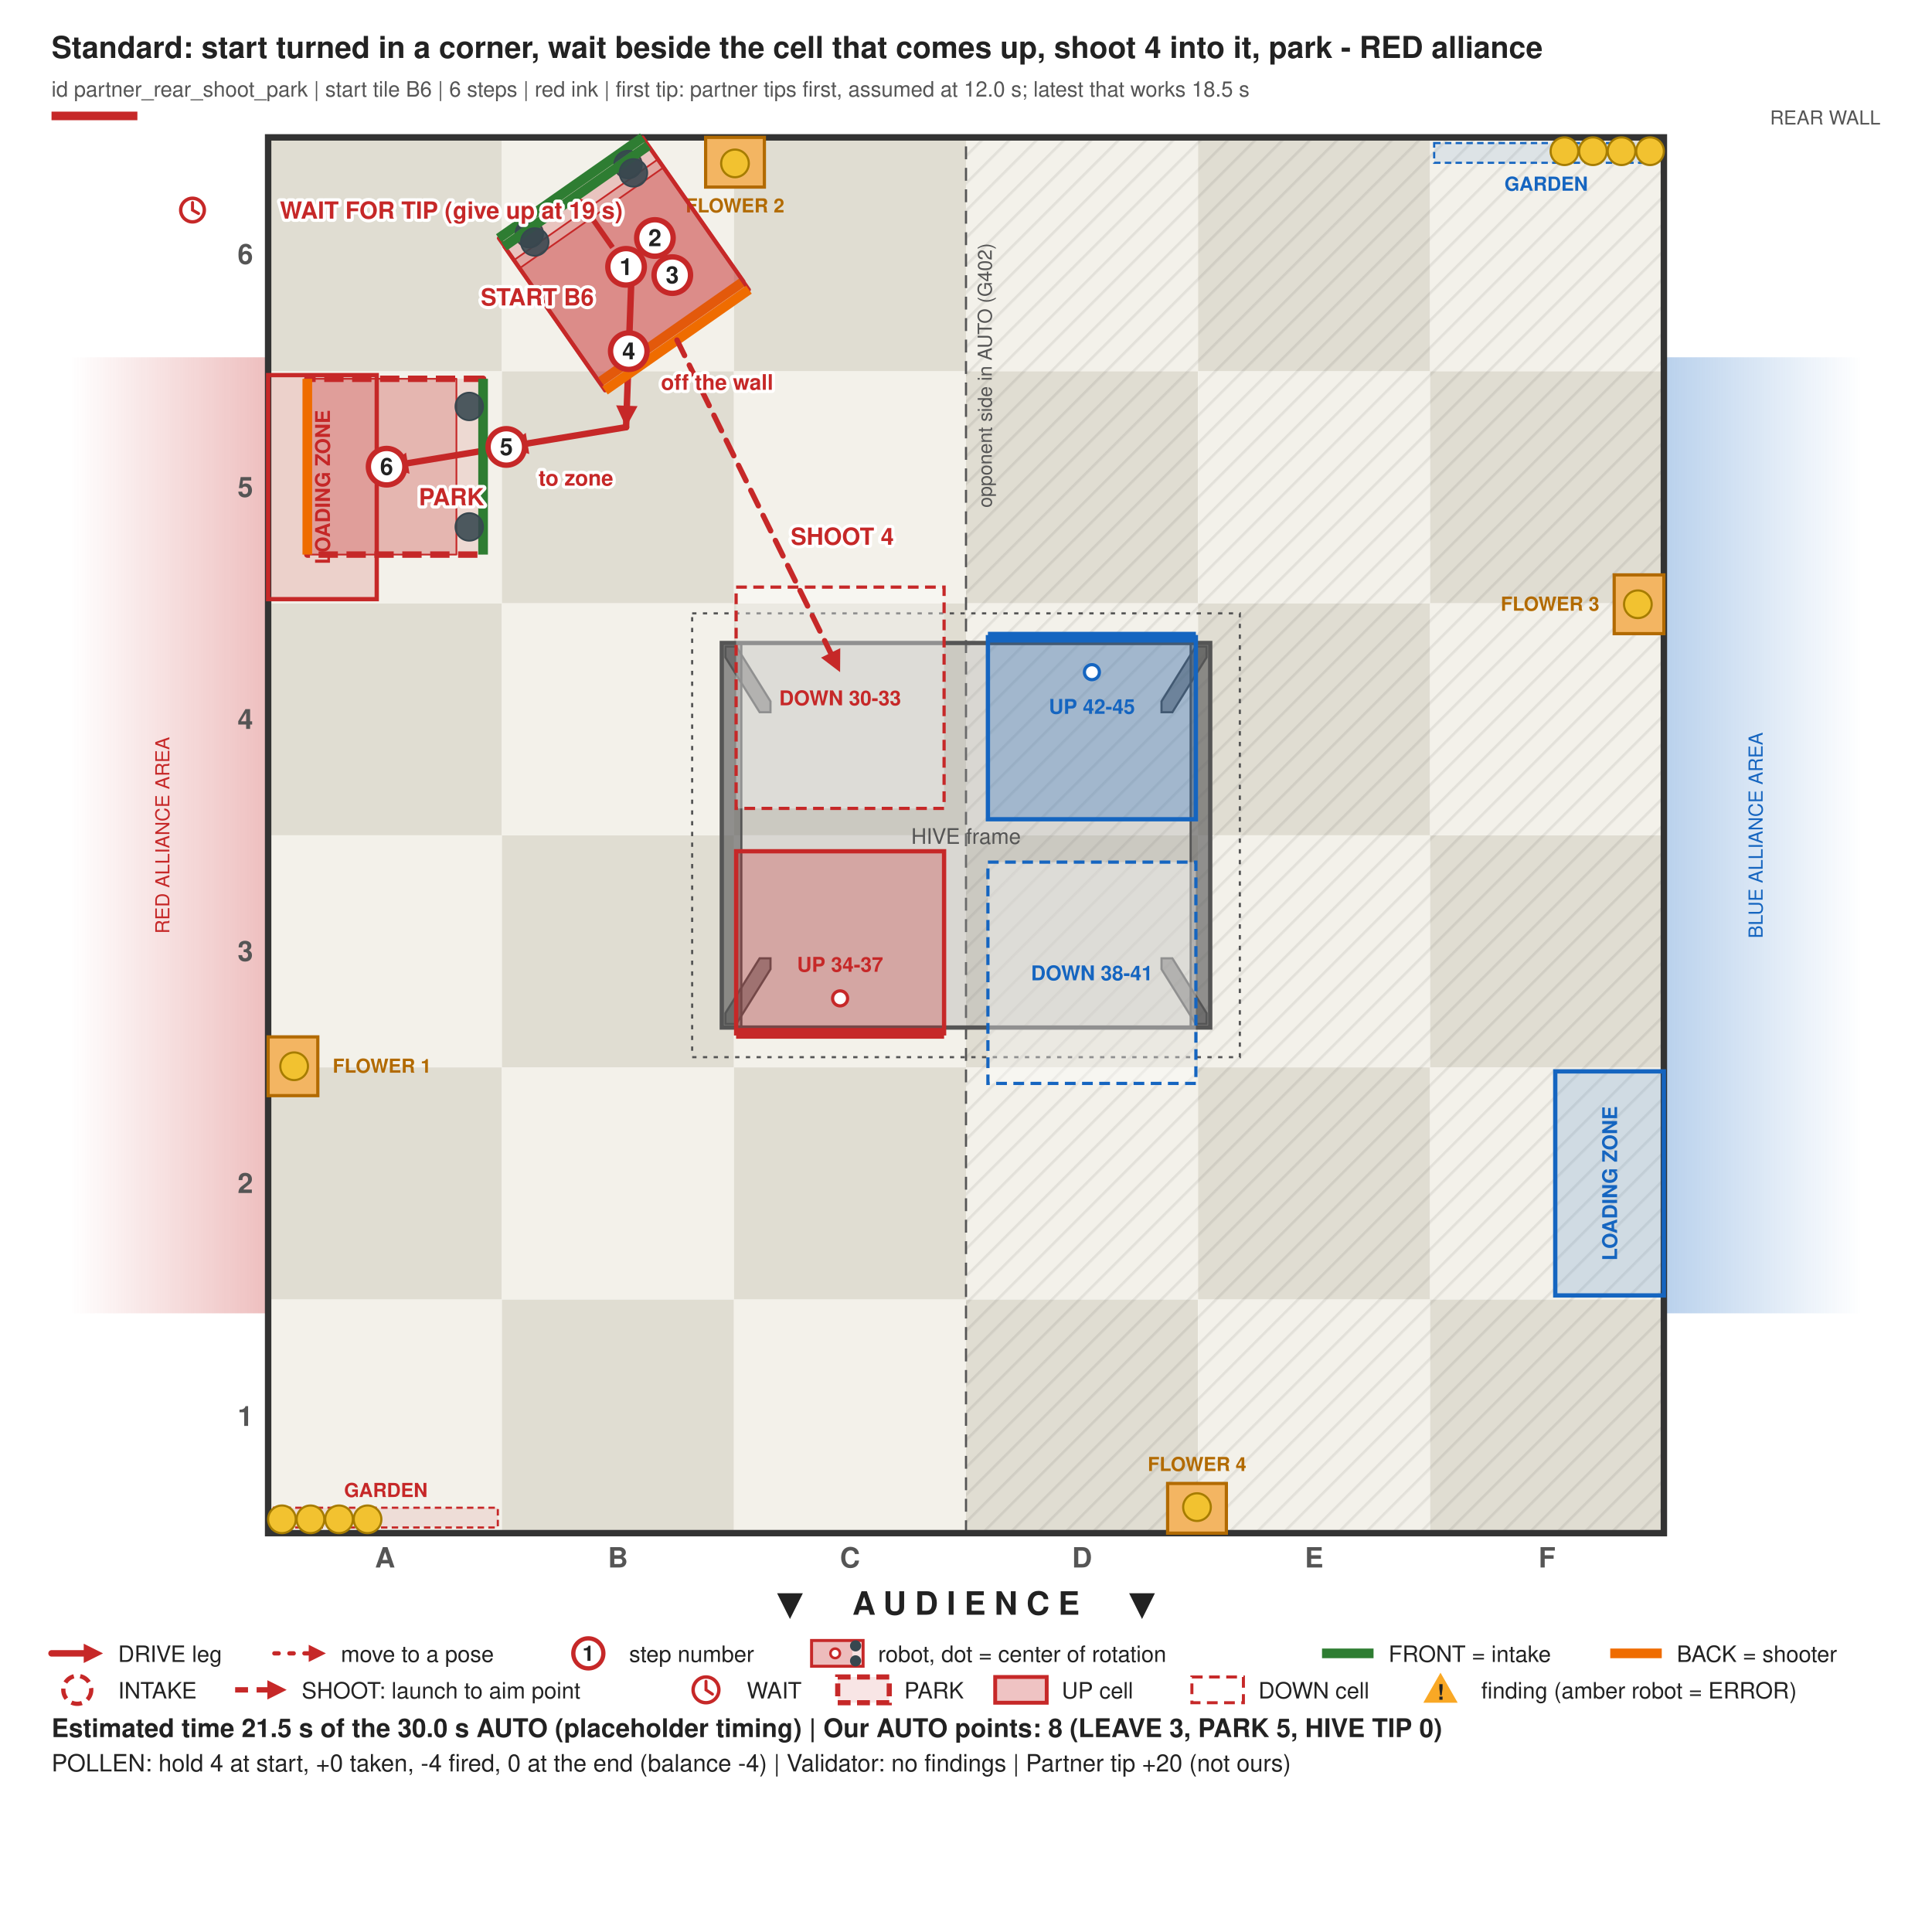
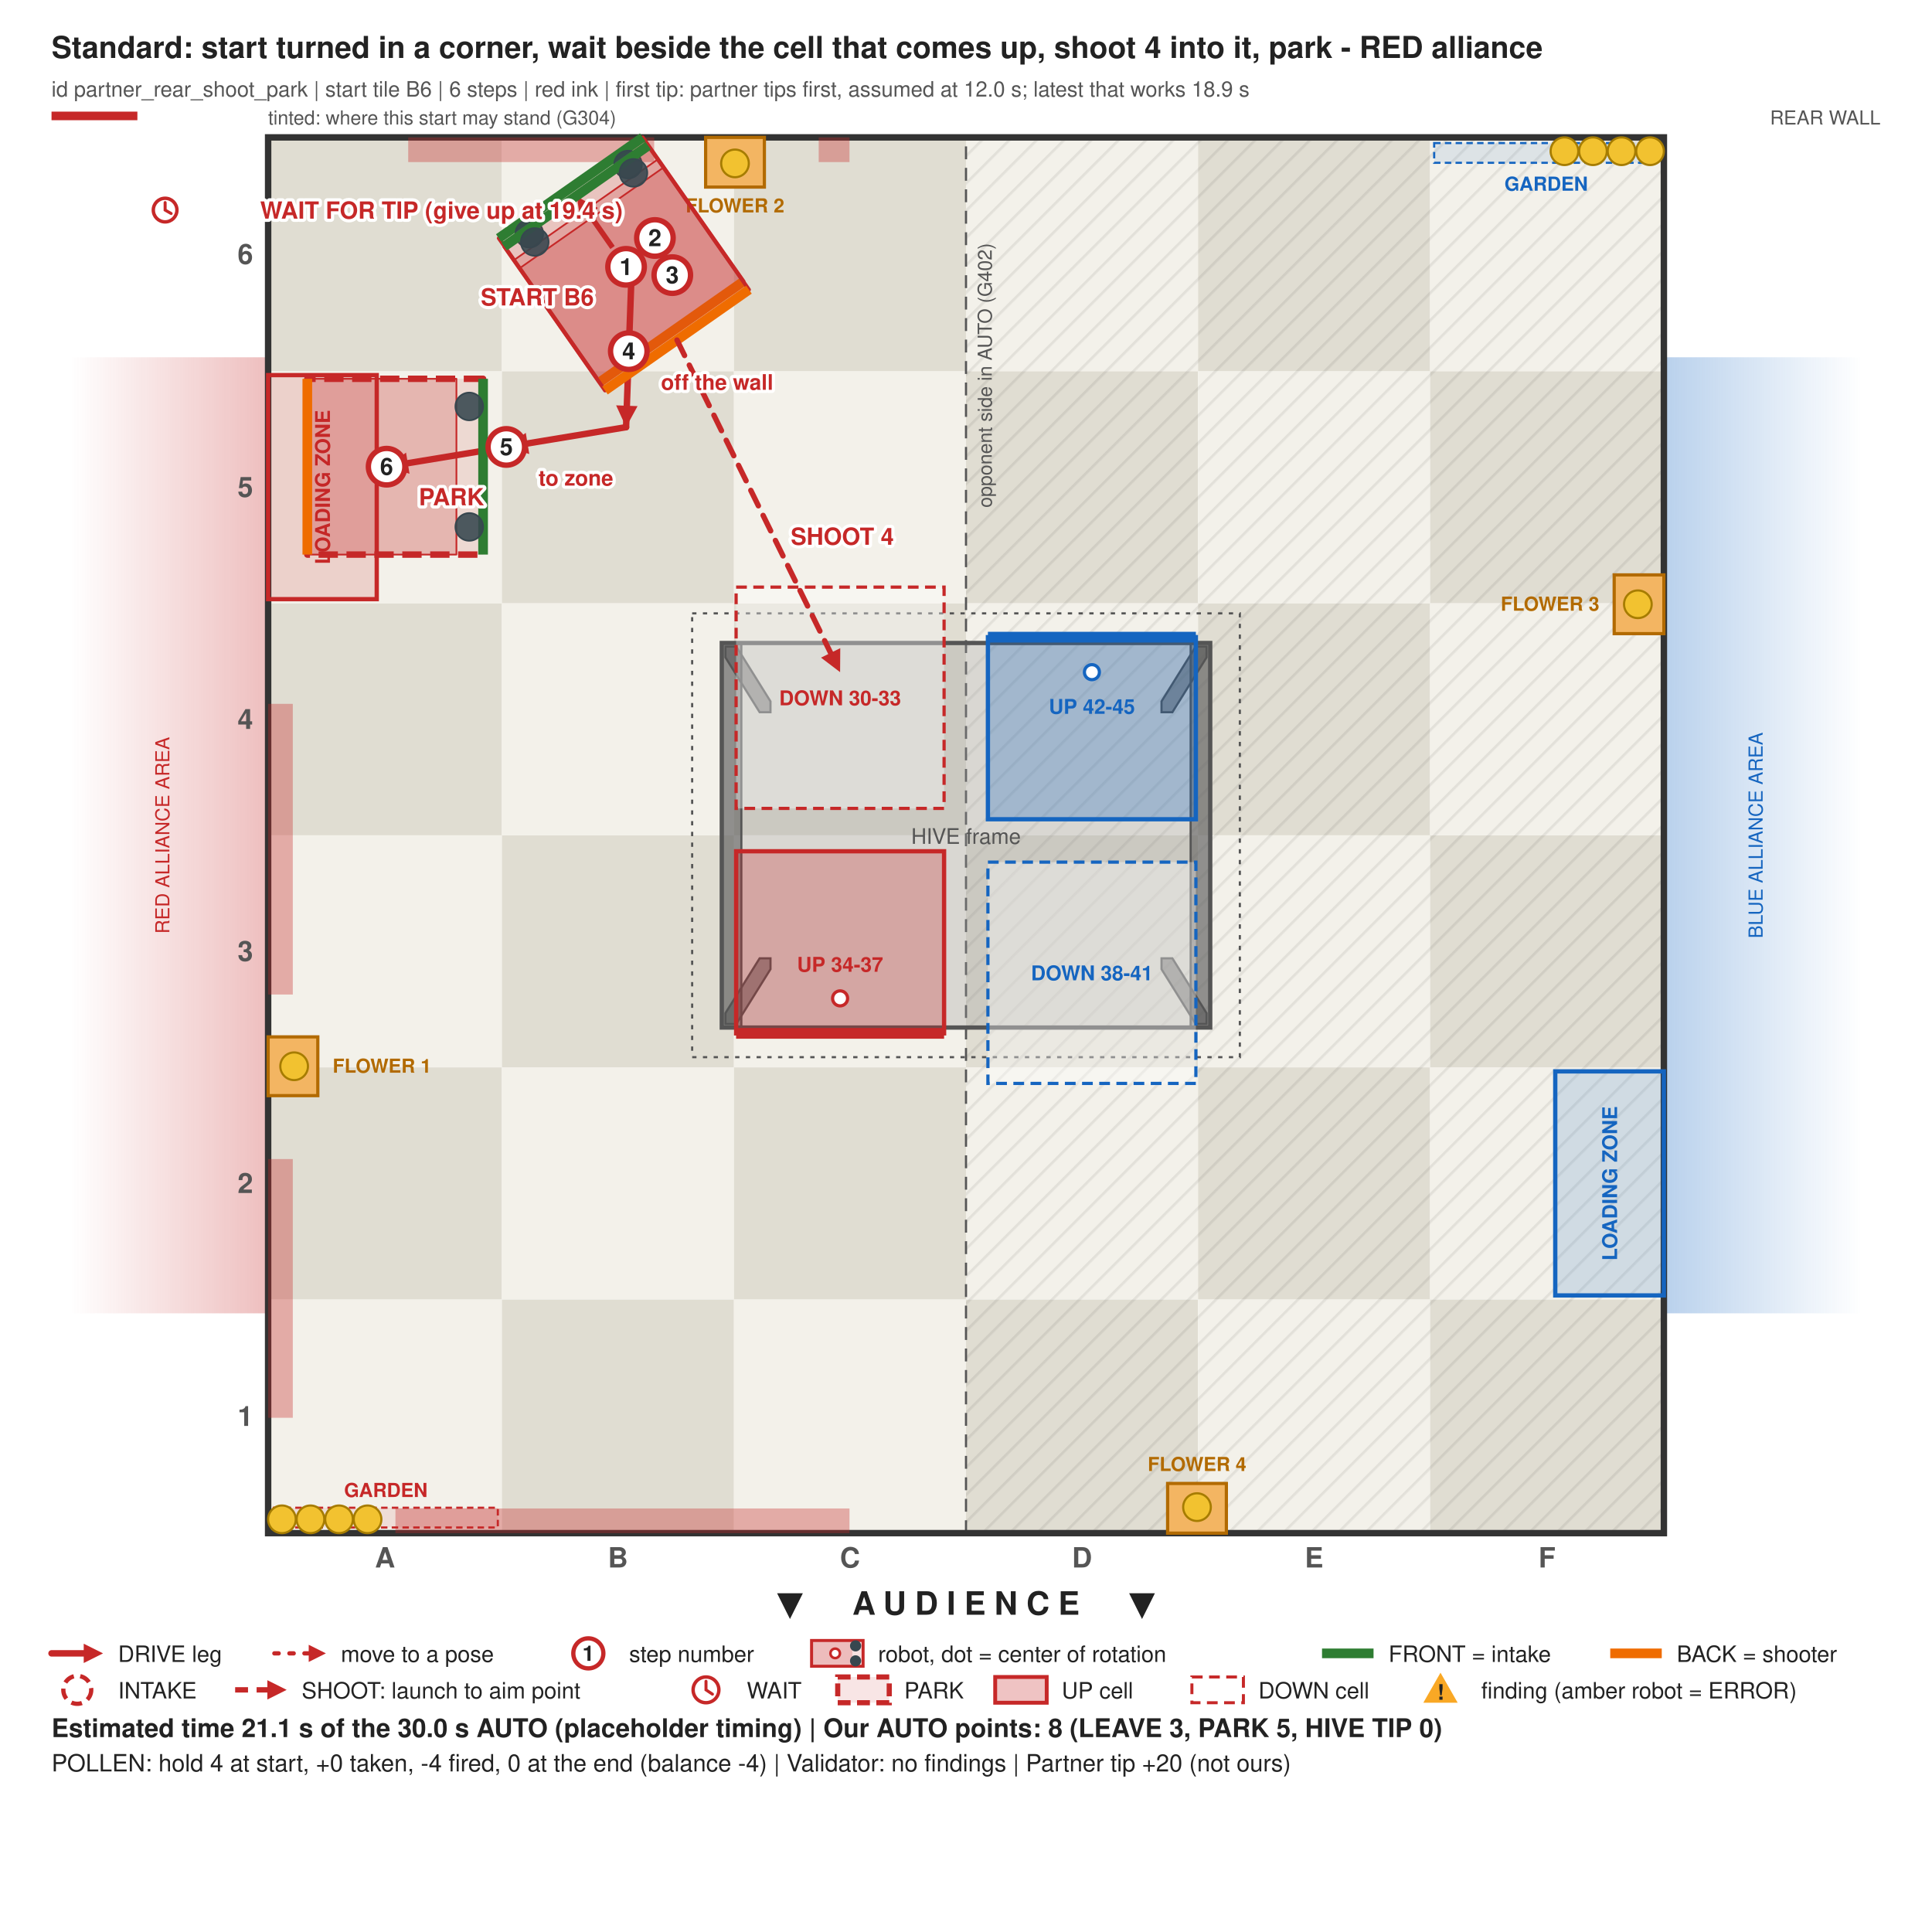
<svg xmlns="http://www.w3.org/2000/svg" viewBox="0 0 900 900" width="900" height="900" role="img" aria-labelledby="svg-title svg-desc" font-family="Helvetica, Arial, sans-serif">
  <defs>
    <linearGradient id="area-red" x1="1" y1="0" x2="0" y2="0">
      <stop offset="0" stop-color="#c62828" stop-opacity="0.30" />
      <stop offset="1" stop-color="#c62828" stop-opacity="0" />
    </linearGradient>
    <linearGradient id="area-blue" x1="0" y1="0" x2="1" y2="0">
      <stop offset="0" stop-color="#1565c0" stop-opacity="0.30" />
      <stop offset="1" stop-color="#1565c0" stop-opacity="0" />
    </linearGradient>
    <pattern id="opponent-hatch" width="9" height="9" patternUnits="userSpaceOnUse" patternTransform="rotate(45)">
      <line x1="0" y1="0" x2="0" y2="9" stroke="#000000" stroke-opacity="0.07" stroke-width="2.5" />
    </pattern>
  </defs>
  <rect id="background" x="0" y="0" width="900" height="900" fill="#ffffff" />
  <text id="title" x="24" y="27" font-size="14.09" font-weight="bold" fill="#222222">Standard: start turned in a corner, wait beside the cell that comes up, shoot 4 into it, park - RED alliance</text>
-   <text id="subtitle" x="24" y="45" font-size="9.9" fill="#555555">id partner_rear_shoot_park  |  start tile B6  |  6 steps  |  red ink  |  first tip: partner tips first, assumed at 12.0 s; latest that works 18.5 s</text>
+   <text id="subtitle" x="24" y="45" font-size="9.9" fill="#555555">id partner_rear_shoot_park  |  start tile B6  |  6 steps  |  red ink  |  first tip: partner tips first, assumed at 12.0 s; latest that works 18.9 s</text>
  <rect x="24" y="52" width="40" height="4" fill="#c62828" />
  <g id="field">
    <rect class="alliance-area" data-alliance="RED" x="32.9" y="166.43" width="92" height="445.37" fill="url(#area-red)" />
    <rect class="alliance-area" data-alliance="BLUE" x="775.1" y="166.43" width="92" height="445.37" fill="url(#area-blue)" />
    <text x="78.9" y="389.12" font-size="9" fill="#c62828" text-anchor="middle" transform="rotate(-90 78.9 389.12)">RED ALLIANCE AREA</text>
    <text x="821.1" y="389.12" font-size="9" fill="#1565c0" text-anchor="middle" transform="rotate(-90 821.1 389.12)">BLUE ALLIANCE AREA</text>
    <rect class="tile" data-tile="A1" x="124.9" y="605.3" width="108.9" height="108.9" fill="#f3f1ea" />
    <rect class="tile" data-tile="A2" x="124.9" y="497.2" width="108.9" height="108.1" fill="#e0ddd2" />
    <rect class="tile" data-tile="A3" x="124.9" y="389.1" width="108.9" height="108.1" fill="#f3f1ea" />
    <rect class="tile" data-tile="A4" x="124.9" y="281" width="108.9" height="108.1" fill="#e0ddd2" />
    <rect class="tile" data-tile="A5" x="124.9" y="172.9" width="108.9" height="108.1" fill="#f3f1ea" />
    <rect class="tile" data-tile="A6" x="124.9" y="64" width="108.9" height="108.9" fill="#e0ddd2" />
    <rect class="tile" data-tile="B1" x="233.8" y="605.3" width="108.1" height="108.9" fill="#e0ddd2" />
    <rect class="tile" data-tile="B2" x="233.8" y="497.2" width="108.1" height="108.1" fill="#f3f1ea" />
    <rect class="tile" data-tile="B3" x="233.8" y="389.1" width="108.1" height="108.1" fill="#e0ddd2" />
    <rect class="tile" data-tile="B4" x="233.8" y="281" width="108.1" height="108.1" fill="#f3f1ea" />
    <rect class="tile" data-tile="B5" x="233.8" y="172.9" width="108.1" height="108.1" fill="#e0ddd2" />
    <rect class="tile" data-tile="B6" x="233.8" y="64" width="108.1" height="108.9" fill="#f3f1ea" />
    <rect class="tile" data-tile="C1" x="341.9" y="605.3" width="108.1" height="108.9" fill="#f3f1ea" />
    <rect class="tile" data-tile="C2" x="341.9" y="497.2" width="108.1" height="108.1" fill="#e0ddd2" />
    <rect class="tile" data-tile="C3" x="341.9" y="389.1" width="108.1" height="108.1" fill="#f3f1ea" />
    <rect class="tile" data-tile="C4" x="341.9" y="281" width="108.1" height="108.1" fill="#e0ddd2" />
    <rect class="tile" data-tile="C5" x="341.9" y="172.9" width="108.1" height="108.1" fill="#f3f1ea" />
    <rect class="tile" data-tile="C6" x="341.9" y="64" width="108.1" height="108.9" fill="#e0ddd2" />
    <rect class="tile" data-tile="D1" x="450" y="605.3" width="108.1" height="108.9" fill="#e0ddd2" />
    <rect class="tile" data-tile="D2" x="450" y="497.2" width="108.1" height="108.1" fill="#f3f1ea" />
    <rect class="tile" data-tile="D3" x="450" y="389.1" width="108.1" height="108.1" fill="#e0ddd2" />
    <rect class="tile" data-tile="D4" x="450" y="281" width="108.1" height="108.1" fill="#f3f1ea" />
    <rect class="tile" data-tile="D5" x="450" y="172.9" width="108.1" height="108.1" fill="#e0ddd2" />
    <rect class="tile" data-tile="D6" x="450" y="64" width="108.1" height="108.9" fill="#f3f1ea" />
    <rect class="tile" data-tile="E1" x="558.1" y="605.3" width="108.1" height="108.9" fill="#f3f1ea" />
    <rect class="tile" data-tile="E2" x="558.1" y="497.2" width="108.1" height="108.1" fill="#e0ddd2" />
    <rect class="tile" data-tile="E3" x="558.1" y="389.1" width="108.1" height="108.1" fill="#f3f1ea" />
    <rect class="tile" data-tile="E4" x="558.1" y="281" width="108.1" height="108.1" fill="#e0ddd2" />
    <rect class="tile" data-tile="E5" x="558.1" y="172.9" width="108.1" height="108.1" fill="#f3f1ea" />
    <rect class="tile" data-tile="E6" x="558.1" y="64" width="108.1" height="108.9" fill="#e0ddd2" />
    <rect class="tile" data-tile="F1" x="666.2" y="605.3" width="108.9" height="108.9" fill="#e0ddd2" />
    <rect class="tile" data-tile="F2" x="666.2" y="497.2" width="108.9" height="108.1" fill="#f3f1ea" />
    <rect class="tile" data-tile="F3" x="666.2" y="389.1" width="108.9" height="108.1" fill="#e0ddd2" />
    <rect class="tile" data-tile="F4" x="666.2" y="281" width="108.9" height="108.1" fill="#f3f1ea" />
    <rect class="tile" data-tile="F5" x="666.2" y="172.9" width="108.9" height="108.1" fill="#e0ddd2" />
    <rect class="tile" data-tile="F6" x="666.2" y="64" width="108.9" height="108.9" fill="#f3f1ea" />
    <rect id="opponent-side" x="450" y="64" width="325.1" height="650.2" fill="url(#opponent-hatch)" />
    <line id="side-line" x1="450" y1="714.2" x2="450" y2="64" stroke="#555555" stroke-width="1" stroke-dasharray="6 4" />
    <text id="opponent-label" x="462" y="174.86" font-size="9" fill="#555555" text-anchor="middle" transform="rotate(-90 462 174.86)">opponent side in AUTO (G402)</text>
    <text class="tile-label" x="179.35" y="730.2" font-size="13" font-weight="bold" text-anchor="middle" fill="#555555">A</text>
    <text class="tile-label" x="287.85" y="730.2" font-size="13" font-weight="bold" text-anchor="middle" fill="#555555">B</text>
    <text class="tile-label" x="395.95" y="730.2" font-size="13" font-weight="bold" text-anchor="middle" fill="#555555">C</text>
    <text class="tile-label" x="504.05" y="730.2" font-size="13" font-weight="bold" text-anchor="middle" fill="#555555">D</text>
    <text class="tile-label" x="612.15" y="730.2" font-size="13" font-weight="bold" text-anchor="middle" fill="#555555">E</text>
    <text class="tile-label" x="720.65" y="730.2" font-size="13" font-weight="bold" text-anchor="middle" fill="#555555">F</text>
    <text class="tile-label" x="117.9" y="664.25" font-size="13" font-weight="bold" text-anchor="end" fill="#555555">1</text>
    <text class="tile-label" x="117.9" y="555.75" font-size="13" font-weight="bold" text-anchor="end" fill="#555555">2</text>
    <text class="tile-label" x="117.9" y="447.65" font-size="13" font-weight="bold" text-anchor="end" fill="#555555">3</text>
    <text class="tile-label" x="117.9" y="339.55" font-size="13" font-weight="bold" text-anchor="end" fill="#555555">4</text>
    <text class="tile-label" x="117.9" y="231.45" font-size="13" font-weight="bold" text-anchor="end" fill="#555555">5</text>
    <text class="tile-label" x="117.9" y="122.95" font-size="13" font-weight="bold" text-anchor="end" fill="#555555">6</text>
    <rect id="field-border" x="124.9" y="64" width="650.2" height="650.2" fill="none" stroke="#333333" stroke-width="3" />
  </g>
  <g id="structures">
    <rect id="hive-frame" x="336.23" y="299.53" width="227.54" height="179.14" fill="#9a9a9a" fill-opacity="0.30" stroke="#555555" stroke-width="2" />
    <rect id="hive-keepout" x="322.43" y="285.73" width="255.14" height="206.74" fill="none" stroke="#555555" stroke-width="1" stroke-dasharray="2 3" />
    <g id="hive-solid">
      <polygon class="hive-foot" points="336.23,478.67 345.35,478.67 345.35,299.53 336.23,299.53" fill="#555555" fill-opacity="0.55" stroke="#555555" stroke-width="1" />
      <polygon class="hive-foot" points="554.65,478.67 563.77,478.67 563.77,299.53 554.65,299.53" fill="#555555" fill-opacity="0.55" stroke="#555555" stroke-width="1" />
      <polygon class="hive-foot" points="337.94,477.01 343,477.01 358.92,451.48 358.92,446.42 353.86,446.42 337.94,471.95" fill="#555555" fill-opacity="0.55" stroke="#555555" stroke-width="1" />
      <polygon class="hive-foot" points="337.94,306.25 353.86,331.78 358.92,331.78 358.92,326.72 343,301.19 337.94,301.19" fill="#555555" fill-opacity="0.55" stroke="#555555" stroke-width="1" />
      <polygon class="hive-foot" points="541.08,451.48 557,477.01 562.06,477.01 562.06,471.95 546.14,446.42 541.08,446.42" fill="#555555" fill-opacity="0.55" stroke="#555555" stroke-width="1" />
      <polygon class="hive-foot" points="541.08,331.78 546.14,331.78 562.06,306.25 562.06,301.19 557,301.19 541.08,326.72" fill="#555555" fill-opacity="0.55" stroke="#555555" stroke-width="1" />
    </g>
    <text x="450" y="393.1" font-size="10" fill="#555555" text-anchor="middle">HIVE frame</text>
    <g class="hive" data-alliance="RED">
      <g class="cell cell-down" data-alliance="RED" data-side="REAR">
        <rect x="342.91" y="273.5" width="96.88" height="103.09" fill="#ffffff" fill-opacity="0.35" stroke="#c62828" stroke-width="1.5" stroke-dasharray="5 3" />
        <text x="391.35" y="328.55" font-size="9.5" font-weight="bold" fill="#c62828" text-anchor="middle">DOWN 30-33</text>
      </g>
      <g class="cell cell-up" data-alliance="RED" data-side="AUDIENCE">
        <rect x="342.91" y="396.55" width="96.88" height="84.82" fill="#c62828" fill-opacity="0.28" stroke="#c62828" stroke-width="2" />
        <line class="cell-opening" x1="342.91" y1="481.38" x2="439.79" y2="481.38" stroke="#c62828" stroke-width="5" />
        <circle class="aim-point" cx="391.35" cy="465.08" r="3.5" fill="#ffffff" stroke="#c62828" stroke-width="1.5" />
        <text x="391.35" y="452.68" font-size="9.5" font-weight="bold" fill="#c62828" text-anchor="middle">UP 34-37</text>
      </g>
    </g>
    <g class="hive" data-alliance="BLUE">
      <g class="cell cell-down" data-alliance="BLUE" data-side="AUDIENCE">
        <rect x="460.21" y="401.61" width="96.88" height="103.09" fill="#ffffff" fill-opacity="0.35" stroke="#1565c0" stroke-width="1.5" stroke-dasharray="5 3" />
        <text x="508.65" y="456.66" font-size="9.5" font-weight="bold" fill="#1565c0" text-anchor="middle">DOWN 38-41</text>
      </g>
      <g class="cell cell-up" data-alliance="BLUE" data-side="REAR">
        <rect x="460.21" y="296.82" width="96.88" height="84.82" fill="#1565c0" fill-opacity="0.28" stroke="#1565c0" stroke-width="2" />
        <line class="cell-opening" x1="460.21" y1="296.82" x2="557.09" y2="296.82" stroke="#1565c0" stroke-width="5" />
        <circle class="aim-point" cx="508.65" cy="313.12" r="3.5" fill="#ffffff" stroke="#1565c0" stroke-width="1.5" />
        <text x="508.65" y="332.52" font-size="9.5" font-weight="bold" fill="#1565c0" text-anchor="middle">UP 42-45</text>
      </g>
    </g>
    <g class="flower" data-flower="1">
      <rect x="124.9" y="483.02" width="23.15" height="27.37" fill="#f3b562" stroke="#b26a00" stroke-width="1.5" />
      <circle cx="137.02" cy="496.71" r="6.44" fill="#f2c230" stroke="#a67c00" stroke-width="1" />
      <text x="154.95" y="499.71" font-size="9" fill="#b26a00" font-weight="bold" text-anchor="start">FLOWER 1</text>
    </g>
    <g class="flower" data-flower="2">
      <rect x="328.71" y="64" width="27.37" height="23.15" fill="#f3b562" stroke="#b26a00" stroke-width="1.5" />
      <circle cx="342.39" cy="76.12" r="6.44" fill="#f2c230" stroke="#a67c00" stroke-width="1" />
      <text x="342.39" y="98.95" font-size="9" fill="#b26a00" font-weight="bold" text-anchor="middle">FLOWER 2</text>
    </g>
    <g class="flower" data-flower="3">
      <rect x="751.95" y="267.81" width="23.15" height="27.37" fill="#f3b562" stroke="#b26a00" stroke-width="1.5" />
      <circle cx="762.98" cy="281.49" r="6.44" fill="#f2c230" stroke="#a67c00" stroke-width="1" />
      <text x="745.05" y="284.49" font-size="9" fill="#b26a00" font-weight="bold" text-anchor="end">FLOWER 3</text>
    </g>
    <g class="flower" data-flower="4">
      <rect x="543.92" y="691.05" width="27.37" height="23.15" fill="#f3b562" stroke="#b26a00" stroke-width="1.5" />
      <circle cx="557.61" cy="702.08" r="6.44" fill="#f2c230" stroke="#a67c00" stroke-width="1" />
      <text x="557.61" y="685.25" font-size="9" fill="#b26a00" font-weight="bold" text-anchor="middle">FLOWER 4</text>
    </g>
    <g class="garden" data-alliance="RED">
      <rect x="127.54" y="702.36" width="104.37" height="9.2" fill="#c62828" fill-opacity="0.10" stroke="#c62828" stroke-width="1" stroke-dasharray="3 2" />
      <circle class="pollen" cx="131.34" cy="707.76" r="6.44" fill="#f2c230" stroke="#a67c00" stroke-width="1" />
      <circle class="pollen" cx="144.63" cy="707.76" r="6.44" fill="#f2c230" stroke="#a67c00" stroke-width="1" />
      <circle class="pollen" cx="157.93" cy="707.76" r="6.44" fill="#f2c230" stroke="#a67c00" stroke-width="1" />
      <circle class="pollen" cx="171.22" cy="707.76" r="6.44" fill="#f2c230" stroke="#a67c00" stroke-width="1" />
      <text x="179.73" y="697.36" font-size="9" fill="#c62828" text-anchor="middle" font-weight="bold">GARDEN</text>
    </g>
    <g class="loading-zone" data-alliance="RED">
      <rect x="124.9" y="174.74" width="50.6" height="104.37" fill="#c62828" fill-opacity="0.16" stroke="#c62828" stroke-width="2" />
      <text x="150.2" y="230.43" font-size="9.5" font-weight="bold" fill="#c62828" text-anchor="middle" transform="rotate(-90 150.2 226.93)">LOADING ZONE</text>
    </g>
    <g class="garden" data-alliance="BLUE">
      <rect x="668.09" y="66.64" width="104.37" height="9.2" fill="#1565c0" fill-opacity="0.10" stroke="#1565c0" stroke-width="1" stroke-dasharray="3 2" />
      <circle class="pollen" cx="768.66" cy="70.44" r="6.44" fill="#f2c230" stroke="#a67c00" stroke-width="1" />
      <circle class="pollen" cx="755.37" cy="70.44" r="6.44" fill="#f2c230" stroke="#a67c00" stroke-width="1" />
      <circle class="pollen" cx="742.07" cy="70.44" r="6.44" fill="#f2c230" stroke="#a67c00" stroke-width="1" />
      <circle class="pollen" cx="728.78" cy="70.44" r="6.44" fill="#f2c230" stroke="#a67c00" stroke-width="1" />
      <text x="720.27" y="88.84" font-size="9" fill="#1565c0" text-anchor="middle" font-weight="bold">GARDEN</text>
    </g>
    <g class="loading-zone" data-alliance="BLUE">
      <rect x="724.5" y="499.09" width="50.6" height="104.37" fill="#1565c0" fill-opacity="0.16" stroke="#1565c0" stroke-width="2" />
      <text x="749.8" y="554.77" font-size="9.5" font-weight="bold" fill="#1565c0" text-anchor="middle" transform="rotate(-90 749.8 551.27)">LOADING ZONE</text>
    </g>
    <text id="audience-label" x="450" y="752.2" font-size="15" font-weight="bold" letter-spacing="4" text-anchor="middle" fill="#222222">AUDIENCE</text>
    <polygon class="compass-arrow" points="362,742.2 374,742.2 368,754.2" fill="#222222" />
    <polygon class="compass-arrow" points="526,742.2 538,742.2 532,754.2" fill="#222222" />
    <text x="876" y="58" font-size="9" fill="#555555" text-anchor="end">REAR WALL</text>
  </g>
+   <g id="start-bands" data-heading="125">
+     <rect class="start-band" data-wall="RED" data-from="11.68" data-to="37.88" x="124.9" y="539.94" width="11.5" height="120.52" fill="#c62828" fill-opacity="0.35" />
+     <rect class="start-band" data-wall="RED" data-from="54.55" data-to="83.98" x="124.9" y="327.88" width="11.5" height="135.41" fill="#c62828" fill-opacity="0.35" />
+     <rect class="start-band" data-wall="AUDIENCE" data-from="12.89" data-to="58.88" x="184.21" y="702.7" width="211.52" height="11.5" fill="#c62828" fill-opacity="0.35" />
+     <rect class="start-band" data-wall="REAR" data-from="14.19" data-to="39.1" x="190.16" y="64" width="114.58" height="11.5" fill="#c62828" fill-opacity="0.35" />
+     <rect class="start-band" data-wall="REAR" data-from="55.76" data-to="58.88" x="381.38" y="64" width="14.35" height="11.5" fill="#c62828" fill-opacity="0.35" />
+     <text class="start-band-label" x="124.9" y="58" font-size="9" fill="#555555">tinted: where this start may stand (G304)</text>
+   </g>
  <g id="route" data-ink="#c62828" data-alliance="RED" data-route="partner_rear_shoot_park">
    <g class="approach" data-step="3">
      <line x1="291.65" y1="124.3" x2="294.18" y2="128.16" stroke="#c62828" stroke-width="2" stroke-dasharray="2 5" stroke-linecap="round" opacity="0.85" />
      <polygon class="arrowhead" points="294.18,128.16 286.45,123.66 293.14,119.28" fill="#c62828" />
    </g>
    <g class="drive-leg" data-step="4" data-mode="CONSTANT">
      <path class="leg" d="M 294.18 128.16 L 291.65 199" fill="none" stroke="#c62828" stroke-width="3" stroke-linecap="round" stroke-linejoin="round" />
      <polygon class="arrowhead" points="291.65,199 287.01,188.83 297,189.19" fill="#c62828" />
    </g>
    <g class="drive-leg" data-step="5" data-mode="LINEAR">
      <path class="leg" d="M 291.65 199 L 180.1 217.4" fill="none" stroke="#c62828" stroke-width="3" stroke-linecap="round" stroke-linejoin="round" />
      <polygon class="arrowhead" points="235.87,208.2 244.93,201.64 246.56,211.51" fill="#c62828" />
      <polygon class="arrowhead" points="180.1,217.4 189.15,210.84 190.78,220.71" fill="#c62828" />
    </g>
    <g id="start-footprint" class="footprint start" data-step="1">
      <polygon class="outline" points="232.34,110.96 279.3,178.04 346.37,131.07 299.41,64" fill="#c62828" fill-opacity="0.14" stroke="#c62828" stroke-width="1.8" stroke-linejoin="round" />
      <polygon class="chassis" points="239.46,121.14 279.3,178.04 346.37,131.07 306.53,74.17" fill="#c62828" fill-opacity="0.2" stroke="#c62828" stroke-width="0.8" stroke-linejoin="round" />
      <line class="front-edge" x1="232.34" y1="110.96" x2="299.41" y2="64" stroke="#2e7d32" stroke-width="4.5" />
      <line class="back-edge" x1="279.3" y1="178.04" x2="346.37" y2="131.07" stroke="#ef6c00" stroke-width="4.5" />
      <circle class="wheel" data-wheel="LEFT" cx="246.58" cy="108.85" r="6.44" fill="#37474f" fill-opacity="0.88" stroke="#37474f" stroke-width="0.8" />
      <circle class="wheel" data-wheel="RIGHT" cx="292.55" cy="76.66" r="6.44" fill="#37474f" fill-opacity="0.88" stroke="#37474f" stroke-width="0.8" />
      <g class="pose-point" data-x="36.25" data-y="128.24">
        <circle cx="291.65" cy="124.3" r="3.4" fill="#ffffff" fill-opacity="0.92" stroke="#c62828" stroke-width="1.6" />
        <line x1="288.25" y1="124.3" x2="295.05" y2="124.3" stroke="#c62828" stroke-width="1" />
        <line x1="291.65" y1="120.9" x2="291.65" y2="127.7" stroke="#c62828" stroke-width="1" />
      </g>
      <line class="heading-arrow" x1="285.34" y1="115.29" x2="273.33" y2="98.13" stroke="#c62828" stroke-width="2.5" />
      <polygon class="arrowhead" points="268.74,91.58 278.57,96.9 270.38,102.64" fill="#c62828" />
    </g>
    <g class="shoot-pose" data-step="3" data-nominal="false">
      <polygon class="outline" points="234.87,114.83 281.83,181.9 348.9,134.94 301.94,67.86" fill="#c62828" fill-opacity="0.1" stroke="#c62828" stroke-width="1.8" stroke-linejoin="round" />
      <polygon class="chassis" points="241.99,125 281.83,181.9 348.9,134.94 309.06,78.04" fill="#c62828" fill-opacity="0.2" stroke="#c62828" stroke-width="0.8" stroke-linejoin="round" />
      <line class="front-edge" x1="234.87" y1="114.83" x2="301.94" y2="67.86" stroke="#2e7d32" stroke-width="4.5" />
      <line class="back-edge" x1="281.83" y1="181.9" x2="348.9" y2="134.94" stroke="#ef6c00" stroke-width="4.5" />
      <circle class="wheel" data-wheel="LEFT" cx="249.11" cy="112.72" r="6.44" fill="#37474f" fill-opacity="0.88" stroke="#37474f" stroke-width="0.8" />
      <circle class="wheel" data-wheel="RIGHT" cx="295.08" cy="80.53" r="6.44" fill="#37474f" fill-opacity="0.88" stroke="#37474f" stroke-width="0.8" />
      <g class="pose-point" data-x="36.8" data-y="127.4">
        <circle cx="294.18" cy="128.16" r="3.4" fill="#ffffff" fill-opacity="0.92" stroke="#c62828" stroke-width="1.6" />
        <line x1="290.78" y1="128.16" x2="297.58" y2="128.16" stroke="#c62828" stroke-width="1" />
        <line x1="294.18" y1="124.76" x2="294.18" y2="131.56" stroke="#c62828" stroke-width="1" />
      </g>
      <line class="shot" x1="315.37" y1="158.42" x2="387.38" y2="305.04" stroke="#c62828" stroke-width="2.5" stroke-dasharray="8 5" stroke-linecap="round" />
      <polygon class="arrowhead" points="391.35,313.12 382.45,306.35 391.43,301.94" fill="#c62828" />
    </g>
    <g class="park-outline" data-step="6">
      <polygon class="outline" points="225.04,176.46 143.16,176.46 143.16,258.34 225.04,258.34" fill="#c62828" fill-opacity="0.12" stroke="#c62828" stroke-width="3" stroke-dasharray="9 4" stroke-linejoin="round" />
      <polygon class="chassis" points="212.62,176.46 143.16,176.46 143.16,258.34 212.62,258.34" fill="#c62828" fill-opacity="0.2" stroke="#c62828" stroke-width="0.8" stroke-linejoin="round" />
      <line class="front-edge" x1="225.04" y1="176.46" x2="225.04" y2="258.34" stroke="#2e7d32" stroke-width="4.5" />
      <line class="back-edge" x1="143.16" y1="176.46" x2="143.16" y2="258.34" stroke="#ef6c00" stroke-width="4.5" />
      <circle class="wheel" data-wheel="LEFT" cx="218.6" cy="189.34" r="6.44" fill="#37474f" fill-opacity="0.88" stroke="#37474f" stroke-width="0.8" />
      <circle class="wheel" data-wheel="RIGHT" cx="218.6" cy="245.46" r="6.44" fill="#37474f" fill-opacity="0.88" stroke="#37474f" stroke-width="0.8" />
      <g class="pose-point" data-x="12" data-y="108">
        <circle cx="180.1" cy="217.4" r="3.4" fill="#ffffff" fill-opacity="0.92" stroke="#c62828" stroke-width="1.6" />
        <line x1="176.7" y1="217.4" x2="183.5" y2="217.4" stroke="#c62828" stroke-width="1" />
        <line x1="180.1" y1="214" x2="180.1" y2="220.8" stroke="#c62828" stroke-width="1" />
      </g>
    </g>
    <g id="badges">
      <g class="badge" data-step="1" data-kind="START">
        <circle cx="291.65" cy="124.3" r="8.5" fill="#ffffff" stroke="#c62828" stroke-width="2.5" />
        <text x="291.65" y="128.1" font-size="11" font-weight="bold" text-anchor="middle" fill="#222222">1</text>
      </g>
      <g class="badge" data-step="2" data-kind="WAIT_FOR_TIP">
        <circle cx="305.08" cy="110.86" r="8.5" fill="#ffffff" stroke="#c62828" stroke-width="2.5" />
        <text x="305.08" y="114.66" font-size="11" font-weight="bold" text-anchor="middle" fill="#222222">2</text>
      </g>
      <g class="badge" data-step="3" data-kind="SHOOT">
        <circle cx="313.18" cy="128.16" r="8.5" fill="#ffffff" stroke="#c62828" stroke-width="2.5" />
        <text x="313.18" y="131.96" font-size="11" font-weight="bold" text-anchor="middle" fill="#222222">3</text>
      </g>
      <g class="badge" data-step="4" data-kind="DRIVE">
        <circle cx="292.91" cy="163.58" r="8.5" fill="#ffffff" stroke="#c62828" stroke-width="2.5" />
        <text x="292.91" y="167.38" font-size="11" font-weight="bold" text-anchor="middle" fill="#222222">4</text>
      </g>
      <g class="badge" data-step="5" data-kind="DRIVE">
        <circle cx="235.87" cy="208.2" r="8.5" fill="#ffffff" stroke="#c62828" stroke-width="2.5" />
        <text x="235.87" y="212" font-size="11" font-weight="bold" text-anchor="middle" fill="#222222">5</text>
      </g>
      <g class="badge" data-step="6" data-kind="PARK">
        <circle cx="180.1" cy="217.4" r="8.5" fill="#ffffff" stroke="#c62828" stroke-width="2.5" />
        <text x="180.1" y="221.2" font-size="11" font-weight="bold" text-anchor="middle" fill="#222222">6</text>
      </g>
    </g>
    <g id="step-labels">
      <text class="step-label" x="276.65" y="142.3" font-size="11" font-weight="bold" fill="#c62828" text-anchor="end" stroke="#ffffff" stroke-width="3" stroke-linejoin="round" paint-order="stroke">START B6</text>
      <g class="clock">
-         <circle cx="89.68" cy="97.86" r="5.5" fill="#ffffff" stroke="#c62828" stroke-width="1.6" />
-         <polyline points="89.68,94.36 89.68,97.86 92.48,99.46" fill="none" stroke="#c62828" stroke-width="1.4" stroke-linecap="round" />
-       </g>
-       <text class="step-label" x="290.08" y="101.86" font-size="11" font-weight="bold" fill="#c62828" text-anchor="end" stroke="#ffffff" stroke-width="3" stroke-linejoin="round" paint-order="stroke">WAIT FOR TIP (give up at 19 s)</text>
+         <circle cx="76.92" cy="97.86" r="5.5" fill="#ffffff" stroke="#c62828" stroke-width="1.6" />
+         <polyline points="76.92,94.36 76.92,97.86 79.72,99.46" fill="none" stroke="#c62828" stroke-width="1.4" stroke-linecap="round" />
+       </g>
+       <text class="step-label" x="290.08" y="101.86" font-size="11" font-weight="bold" fill="#c62828" text-anchor="end" stroke="#ffffff" stroke-width="3" stroke-linejoin="round" paint-order="stroke">WAIT FOR TIP (give up at 19.4 s)</text>
      <text class="step-label" x="368.36" y="253.77" font-size="11" font-weight="bold" fill="#c62828" text-anchor="start" stroke="#ffffff" stroke-width="3" stroke-linejoin="round" paint-order="stroke">SHOOT 4</text>
      <text class="step-label" x="307.91" y="181.58" font-size="10" font-weight="bold" fill="#c62828" text-anchor="start" stroke="#ffffff" stroke-width="3" stroke-linejoin="round" paint-order="stroke">off the wall</text>
      <text class="step-label" x="250.87" y="226.2" font-size="10" font-weight="bold" fill="#c62828" text-anchor="start" stroke="#ffffff" stroke-width="3" stroke-linejoin="round" paint-order="stroke">to zone</text>
      <text class="step-label" x="195.1" y="235.4" font-size="11" font-weight="bold" fill="#c62828" text-anchor="start" stroke="#ffffff" stroke-width="3" stroke-linejoin="round" paint-order="stroke">PARK</text>
    </g>
    <g id="issue-marks">
</g>
  </g>
  <g id="legend">
    <g class="legend-item" data-icon="drive">
      <line x1="24" y1="770.2" x2="40" y2="770.2" stroke="#c62828" stroke-width="3" stroke-linecap="round" />
      <polygon class="arrowhead" points="48,770.2 39,774.7 39,765.7" fill="#c62828" />
      <text x="55" y="774.2" font-size="10.5" fill="#222222">DRIVE leg</text>
    </g>
    <g class="legend-item" data-icon="approach">
      <line x1="127.81" y1="770.2" x2="143.81" y2="770.2" stroke="#c62828" stroke-width="2" stroke-dasharray="2 5" stroke-linecap="round" />
      <polygon class="arrowhead" points="151.81,770.2 143.81,774.2 143.81,766.2" fill="#c62828" />
      <text x="158.81" y="774.2" font-size="10.5" fill="#222222">move to a pose</text>
    </g>
    <g class="legend-item" data-icon="badge">
      <circle cx="274.07" cy="770.2" r="7" fill="#ffffff" stroke="#c62828" stroke-width="2" />
      <text x="274.07" y="773.7" font-size="10" font-weight="bold" text-anchor="middle" fill="#222222">1</text>
      <text x="293.07" y="774.2" font-size="10.5" fill="#222222">step number</text>
    </g>
    <g class="legend-item" data-icon="robot">
      <rect x="378.06" y="764.2" width="24" height="12" fill="#c62828" fill-opacity="0.14" stroke="#c62828" stroke-width="1.4" />
      <rect x="378.06" y="764.2" width="19" height="12" fill="#c62828" fill-opacity="0.2" />
      <circle cx="398.56" cy="766.7" r="2.6" fill="#37474f" />
      <circle cx="398.56" cy="773.7" r="2.6" fill="#37474f" />
      <circle cx="389.06" cy="770.2" r="2.2" fill="#ffffff" stroke="#c62828" stroke-width="1.2" />
      <text x="409.06" y="774.2" font-size="10.5" fill="#222222">robot, dot = center of rotation</text>
    </g>
    <g class="legend-item" data-icon="front">
      <line x1="615.85" y1="770.2" x2="639.85" y2="770.2" stroke="#2e7d32" stroke-width="4.5" />
      <text x="646.85" y="774.2" font-size="10.5" fill="#222222">FRONT = intake</text>
    </g>
    <g class="legend-item" data-icon="back">
      <line x1="750.11" y1="770.2" x2="774.11" y2="770.2" stroke="#ef6c00" stroke-width="4.5" />
      <text x="781.11" y="774.2" font-size="10.5" fill="#222222">BACK = shooter</text>
    </g>
    <g class="legend-item" data-icon="intake">
      <circle cx="36" cy="787.2" r="6.5" fill="none" stroke="#c62828" stroke-width="2" stroke-dasharray="5 3" />
      <text x="55" y="791.2" font-size="10.5" fill="#222222">INTAKE</text>
    </g>
    <g class="legend-item" data-icon="shoot">
      <line x1="109.54" y1="787.2" x2="125.54" y2="787.2" stroke="#c62828" stroke-width="2.5" stroke-dasharray="6 4" />
      <polygon class="arrowhead" points="133.54,787.2 124.54,791.7 124.54,782.7" fill="#c62828" />
      <text x="140.54" y="791.2" font-size="10.5" fill="#222222">SHOOT: launch to aim point</text>
    </g>
    <g class="legend-item" data-icon="wait">
      <circle cx="328.88" cy="787.2" r="6" fill="#ffffff" stroke="#c62828" stroke-width="1.6" />
      <polyline points="328.88,783.2 328.88,787.2 331.88,789.2" fill="none" stroke="#c62828" stroke-width="1.4" stroke-linecap="round" />
      <text x="347.88" y="791.2" font-size="10.5" fill="#222222">WAIT</text>
    </g>
    <g class="legend-item" data-icon="park">
      <rect x="390.24" y="781.2" width="24" height="12" fill="#c62828" fill-opacity="0.12" stroke="#c62828" stroke-width="2.4" stroke-dasharray="6 3" />
      <text x="421.24" y="791.2" font-size="10.5" fill="#222222">PARK</text>
    </g>
    <g class="legend-item" data-icon="up">
      <rect x="463.6" y="781.2" width="24" height="12" fill="#c62828" fill-opacity="0.28" stroke="#c62828" stroke-width="1.8" />
      <text x="494.6" y="791.2" font-size="10.5" fill="#222222">UP cell</text>
    </g>
    <g class="legend-item" data-icon="down">
      <rect x="555.23" y="781.2" width="24" height="12" fill="#ffffff" fill-opacity="0.35" stroke="#c62828" stroke-width="1.4" stroke-dasharray="5 3" />
      <text x="586.23" y="791.2" font-size="10.5" fill="#222222">DOWN cell</text>
    </g>
    <g class="legend-item" data-icon="issue">
      <polygon points="671.04,779.2 679.04,793.2 663.04,793.2" fill="#f9a825" />
      <text x="671.04" y="791.8" font-size="10" font-weight="bold" text-anchor="middle" fill="#222222">!</text>
      <text x="690.04" y="791.2" font-size="10.5" fill="#222222">finding (amber robot = ERROR)</text>
    </g>
  </g>
  <g id="footer">
-     <text id="footer-metrics" x="24" y="809.2" font-size="12" font-weight="bold" fill="#222222">Estimated time 21.5 s of the 30.0 s AUTO (placeholder timing)   |   Our AUTO points: 8  (LEAVE 3, PARK 5, HIVE TIP 0)</text>
+     <text id="footer-metrics" x="24" y="809.2" font-size="12" font-weight="bold" fill="#222222">Estimated time 21.1 s of the 30.0 s AUTO (placeholder timing)   |   Our AUTO points: 8  (LEAVE 3, PARK 5, HIVE TIP 0)</text>
    <text id="footer-pollen" x="24" y="825.2" font-size="11.1" fill="#222222">POLLEN: hold 4 at start, +0 taken, -4 fired, 0 at the end (balance -4)   |   Validator: no findings   |   Partner tip +20 (not ours)</text>
  </g>
</svg>
